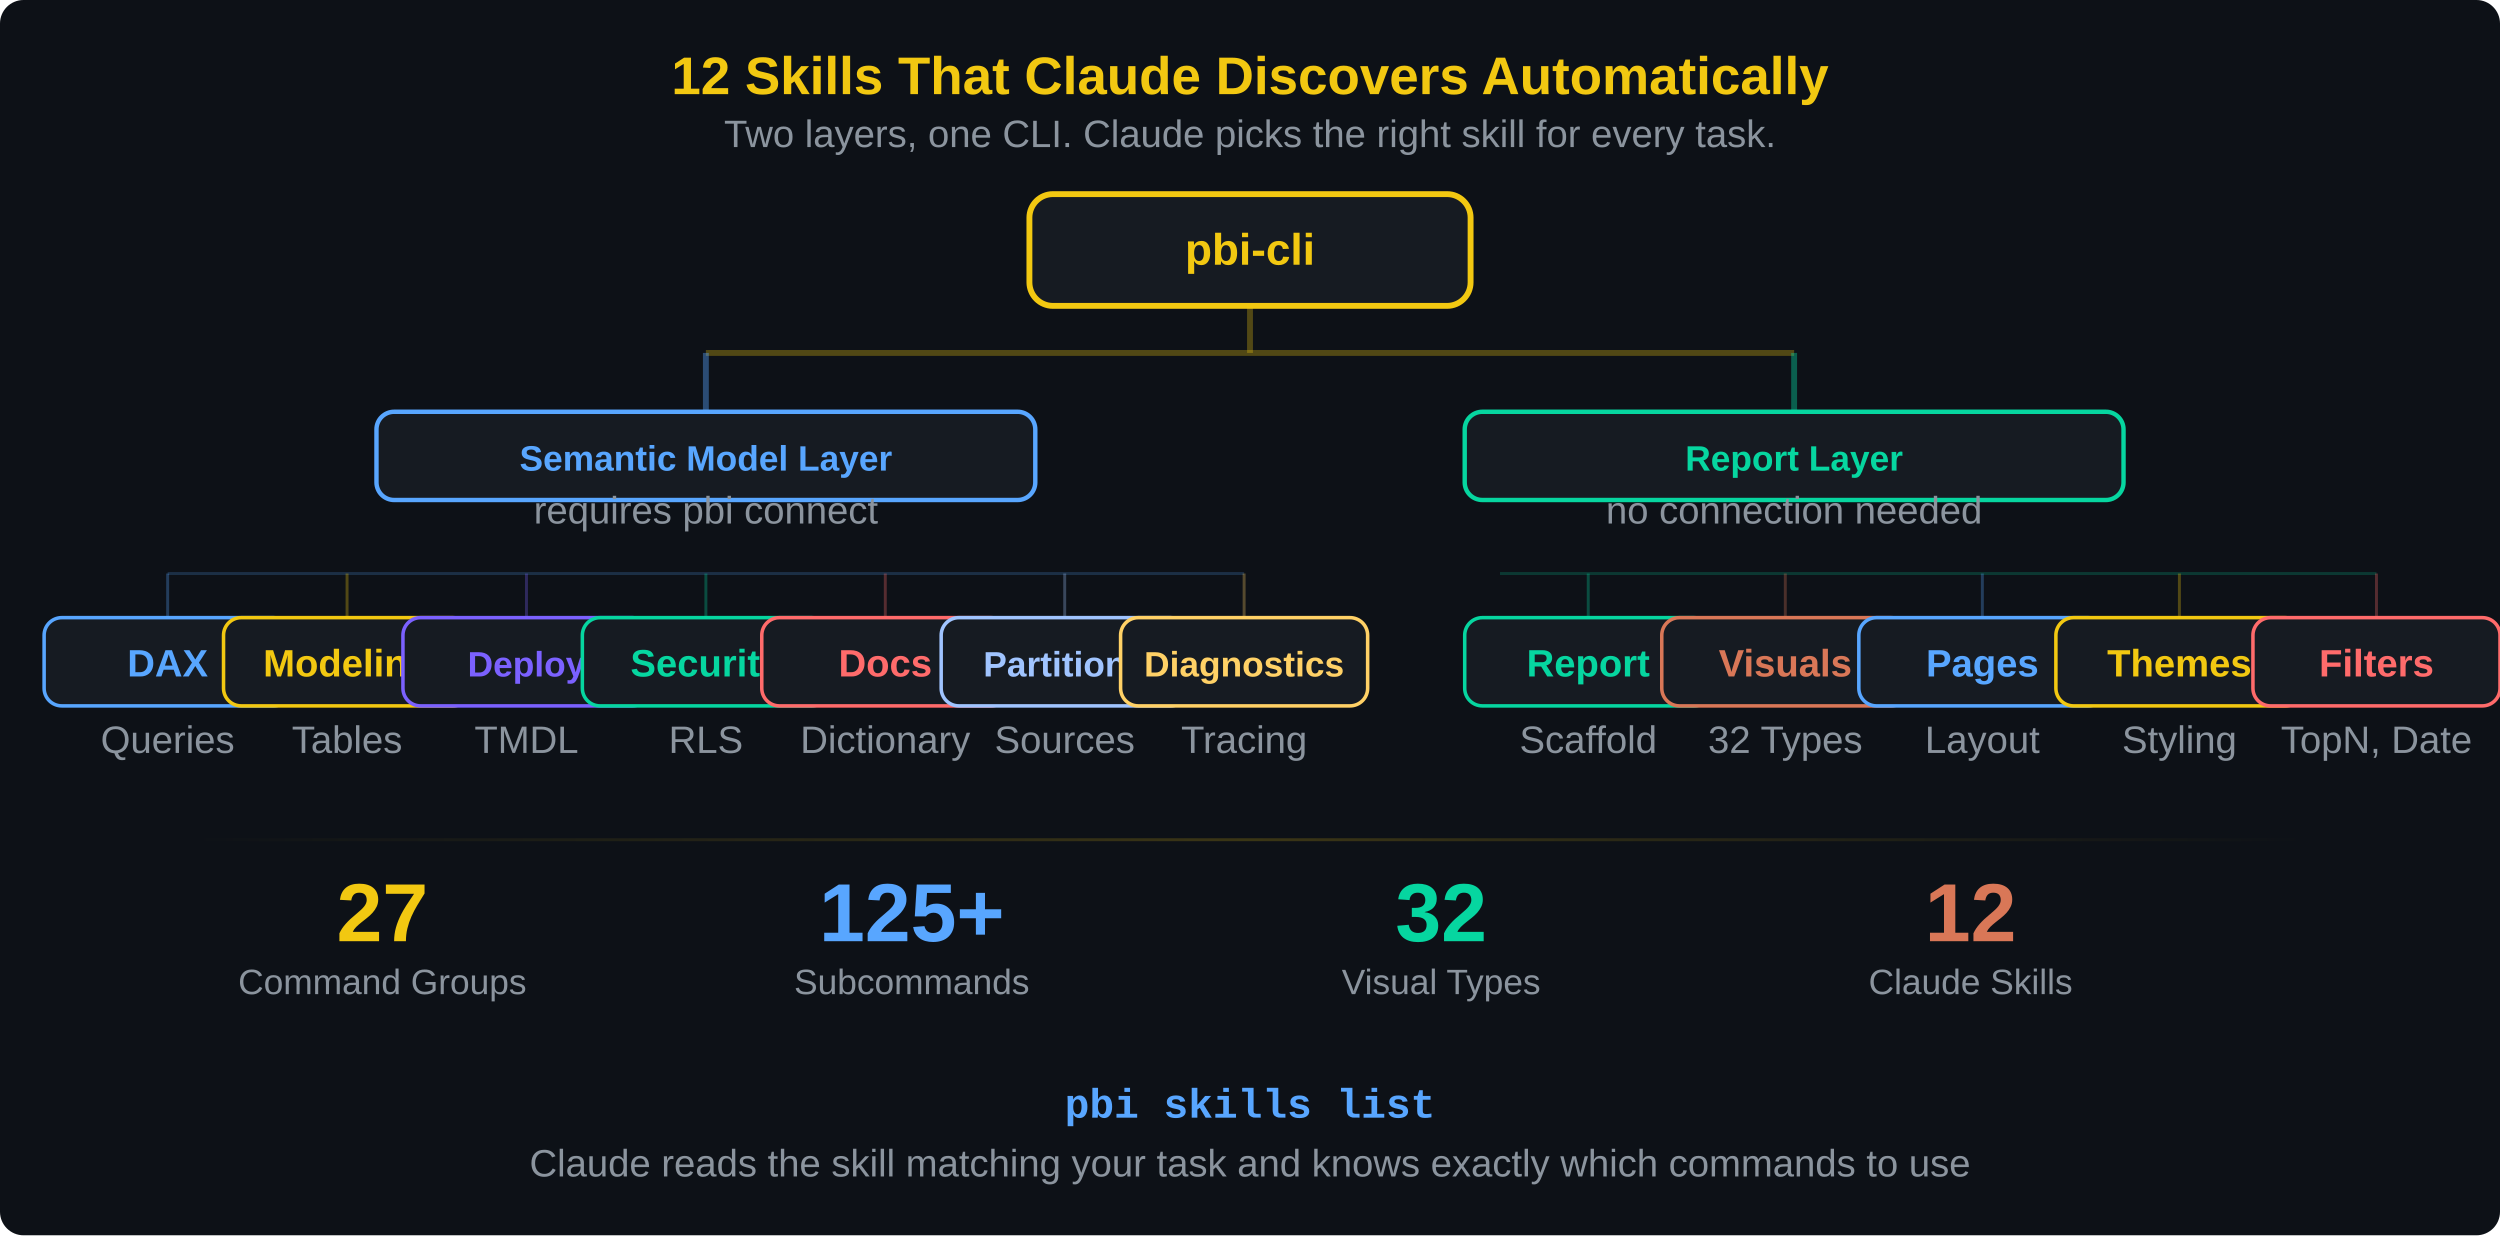
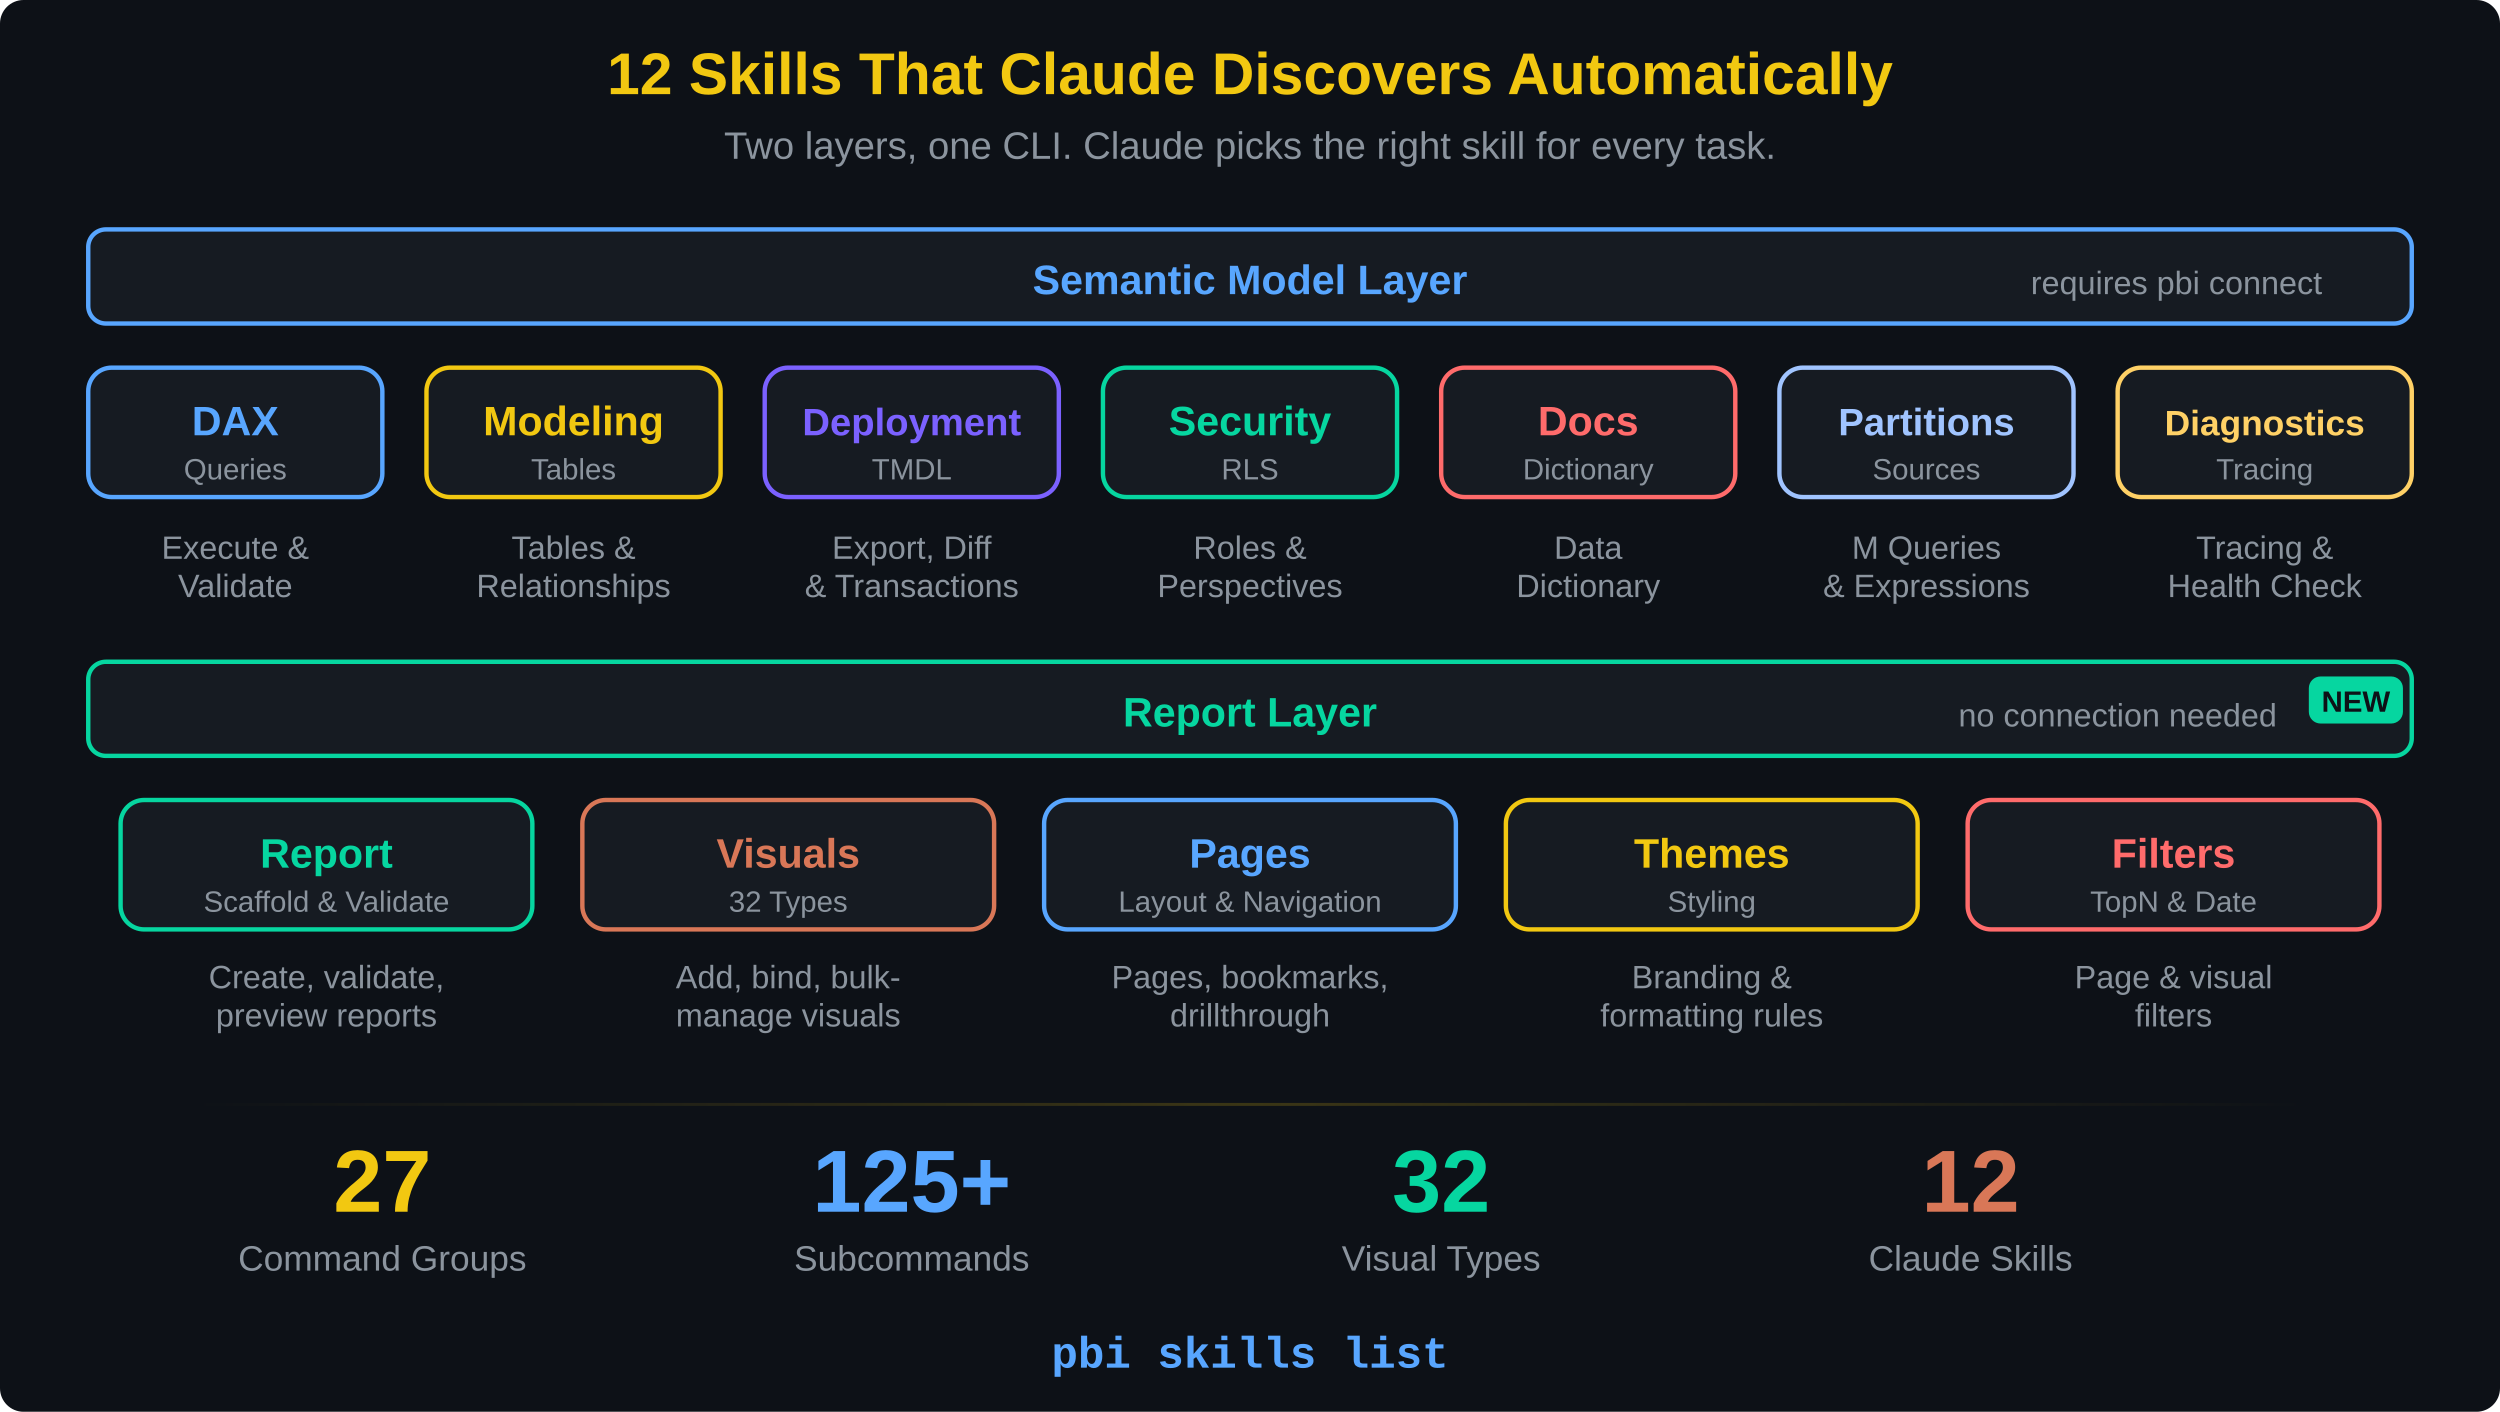
- <svg xmlns="http://www.w3.org/2000/svg" width="850" height="420" viewBox="0 0 850 420">
+ <svg xmlns="http://www.w3.org/2000/svg" width="850" height="480" viewBox="0 0 850 480">
  <defs>
    <linearGradient id="glow-line" x1="0%" y1="0%" x2="100%" y2="0%">
      <stop offset="0%" stop-color="#F2C811" stop-opacity="0" />
      <stop offset="50%" stop-color="#F2C811" stop-opacity="0.2" />
      <stop offset="100%" stop-color="#F2C811" stop-opacity="0" />
    </linearGradient>
  </defs>
  <rect width="100%" height="100%" fill="#0d1117" rx="8" />
-   <text x="425" y="32" font-family="'Segoe UI', Arial, sans-serif" font-size="18" fill="#F2C811" text-anchor="middle" font-weight="bold">12 Skills That Claude Discovers Automatically</text>
-   <text x="425" y="50" font-family="'Segoe UI', Arial, sans-serif" font-size="13" fill="#8b949e" text-anchor="middle">Two layers, one CLI. Claude picks the right skill for every task.</text>
-   <rect x="350" y="66" width="150" height="38" rx="8" fill="#161b22" stroke="#F2C811" stroke-width="2" />
-   <text x="425" y="90" font-family="'Segoe UI', Arial, sans-serif" font-size="15" fill="#F2C811" text-anchor="middle" font-weight="bold">pbi-cli</text>
-   <line x1="425" y1="104" x2="425" y2="120" stroke="#F2C811" stroke-width="2" stroke-opacity="0.3" />
-   <line x1="240" y1="120" x2="610" y2="120" stroke="#F2C811" stroke-width="2" stroke-opacity="0.3" />
-   <line x1="240" y1="120" x2="240" y2="140" stroke="#58a6ff" stroke-width="2" stroke-opacity="0.4" />
-   <line x1="610" y1="120" x2="610" y2="140" stroke="#06d6a0" stroke-width="2" stroke-opacity="0.4" />
-   <rect x="128" y="140" width="224" height="30" rx="6" fill="#161b22" stroke="#58a6ff" stroke-width="1.5" />
-   <text x="240" y="160" font-family="'Segoe UI', Arial, sans-serif" font-size="12" fill="#58a6ff" text-anchor="middle" font-weight="bold">Semantic Model Layer</text>
-   <text x="240" y="178" font-family="'Segoe UI', Arial, sans-serif" font-size="13" fill="#8b949e" text-anchor="middle">requires pbi connect</text>
-   <line x1="57" y1="195" x2="423" y2="195" stroke="#58a6ff" stroke-width="1" stroke-opacity="0.2" />
-   <line x1="57" y1="195" x2="57" y2="210" stroke="#58a6ff" stroke-width="1" stroke-opacity="0.3" />
-   <rect x="15" y="210" width="84" height="30" rx="6" fill="#161b22" stroke="#58a6ff" stroke-width="1.2" />
-   <text x="57" y="230" font-family="'Segoe UI', Arial, sans-serif" font-size="13" fill="#58a6ff" text-anchor="middle" font-weight="bold">DAX</text>
-   <text x="57" y="256" font-family="'Segoe UI', Arial, sans-serif" font-size="13" fill="#8b949e" text-anchor="middle">Queries</text>
-   <line x1="118" y1="195" x2="118" y2="210" stroke="#F2C811" stroke-width="1" stroke-opacity="0.3" />
-   <rect x="76" y="210" width="84" height="30" rx="6" fill="#161b22" stroke="#F2C811" stroke-width="1.2" />
-   <text x="118" y="230" font-family="'Segoe UI', Arial, sans-serif" font-size="13" fill="#F2C811" text-anchor="middle" font-weight="bold">Modeling</text>
-   <text x="118" y="256" font-family="'Segoe UI', Arial, sans-serif" font-size="13" fill="#8b949e" text-anchor="middle">Tables</text>
-   <line x1="179" y1="195" x2="179" y2="210" stroke="#7b61ff" stroke-width="1" stroke-opacity="0.3" />
-   <rect x="137" y="210" width="84" height="30" rx="6" fill="#161b22" stroke="#7b61ff" stroke-width="1.2" />
-   <text x="179" y="230" font-family="'Segoe UI', Arial, sans-serif" font-size="12" fill="#7b61ff" text-anchor="middle" font-weight="bold">Deploy</text>
-   <text x="179" y="256" font-family="'Segoe UI', Arial, sans-serif" font-size="13" fill="#8b949e" text-anchor="middle">TMDL</text>
-   <line x1="240" y1="195" x2="240" y2="210" stroke="#06d6a0" stroke-width="1" stroke-opacity="0.3" />
-   <rect x="198" y="210" width="84" height="30" rx="6" fill="#161b22" stroke="#06d6a0" stroke-width="1.2" />
-   <text x="240" y="230" font-family="'Segoe UI', Arial, sans-serif" font-size="13" fill="#06d6a0" text-anchor="middle" font-weight="bold">Security</text>
-   <text x="240" y="256" font-family="'Segoe UI', Arial, sans-serif" font-size="13" fill="#8b949e" text-anchor="middle">RLS</text>
-   <line x1="301" y1="195" x2="301" y2="210" stroke="#ff6b6b" stroke-width="1" stroke-opacity="0.3" />
-   <rect x="259" y="210" width="84" height="30" rx="6" fill="#161b22" stroke="#ff6b6b" stroke-width="1.2" />
-   <text x="301" y="230" font-family="'Segoe UI', Arial, sans-serif" font-size="13" fill="#ff6b6b" text-anchor="middle" font-weight="bold">Docs</text>
-   <text x="301" y="256" font-family="'Segoe UI', Arial, sans-serif" font-size="13" fill="#8b949e" text-anchor="middle">Dictionary</text>
-   <line x1="362" y1="195" x2="362" y2="210" stroke="#a0c4ff" stroke-width="1" stroke-opacity="0.3" />
-   <rect x="320" y="210" width="84" height="30" rx="6" fill="#161b22" stroke="#a0c4ff" stroke-width="1.2" />
-   <text x="362" y="230" font-family="'Segoe UI', Arial, sans-serif" font-size="12" fill="#a0c4ff" text-anchor="middle" font-weight="bold">Partitions</text>
-   <text x="362" y="256" font-family="'Segoe UI', Arial, sans-serif" font-size="13" fill="#8b949e" text-anchor="middle">Sources</text>
-   <line x1="423" y1="195" x2="423" y2="210" stroke="#ffd166" stroke-width="1" stroke-opacity="0.3" />
-   <rect x="381" y="210" width="84" height="30" rx="6" fill="#161b22" stroke="#ffd166" stroke-width="1.2" />
-   <text x="423" y="230" font-family="'Segoe UI', Arial, sans-serif" font-size="12" fill="#ffd166" text-anchor="middle" font-weight="bold">Diagnostics</text>
-   <text x="423" y="256" font-family="'Segoe UI', Arial, sans-serif" font-size="13" fill="#8b949e" text-anchor="middle">Tracing</text>
-   <rect x="498" y="140" width="224" height="30" rx="6" fill="#161b22" stroke="#06d6a0" stroke-width="1.5" />
-   <text x="610" y="160" font-family="'Segoe UI', Arial, sans-serif" font-size="12" fill="#06d6a0" text-anchor="middle" font-weight="bold">Report Layer</text>
-   <text x="610" y="178" font-family="'Segoe UI', Arial, sans-serif" font-size="13" fill="#8b949e" text-anchor="middle">no connection needed</text>
-   <line x1="510" y1="195" x2="808" y2="195" stroke="#06d6a0" stroke-width="1" stroke-opacity="0.2" />
-   <line x1="540" y1="195" x2="540" y2="210" stroke="#06d6a0" stroke-width="1" stroke-opacity="0.3" />
-   <rect x="498" y="210" width="84" height="30" rx="6" fill="#161b22" stroke="#06d6a0" stroke-width="1.2" />
-   <text x="540" y="230" font-family="'Segoe UI', Arial, sans-serif" font-size="13" fill="#06d6a0" text-anchor="middle" font-weight="bold">Report</text>
-   <text x="540" y="256" font-family="'Segoe UI', Arial, sans-serif" font-size="13" fill="#8b949e" text-anchor="middle">Scaffold</text>
-   <line x1="607" y1="195" x2="607" y2="210" stroke="#d97757" stroke-width="1" stroke-opacity="0.3" />
-   <rect x="565" y="210" width="84" height="30" rx="6" fill="#161b22" stroke="#d97757" stroke-width="1.2" />
-   <text x="607" y="230" font-family="'Segoe UI', Arial, sans-serif" font-size="13" fill="#d97757" text-anchor="middle" font-weight="bold">Visuals</text>
-   <text x="607" y="256" font-family="'Segoe UI', Arial, sans-serif" font-size="13" fill="#8b949e" text-anchor="middle">32 Types</text>
-   <line x1="674" y1="195" x2="674" y2="210" stroke="#58a6ff" stroke-width="1" stroke-opacity="0.3" />
-   <rect x="632" y="210" width="84" height="30" rx="6" fill="#161b22" stroke="#58a6ff" stroke-width="1.2" />
-   <text x="674" y="230" font-family="'Segoe UI', Arial, sans-serif" font-size="13" fill="#58a6ff" text-anchor="middle" font-weight="bold">Pages</text>
-   <text x="674" y="256" font-family="'Segoe UI', Arial, sans-serif" font-size="13" fill="#8b949e" text-anchor="middle">Layout</text>
-   <line x1="741" y1="195" x2="741" y2="210" stroke="#F2C811" stroke-width="1" stroke-opacity="0.3" />
-   <rect x="699" y="210" width="84" height="30" rx="6" fill="#161b22" stroke="#F2C811" stroke-width="1.2" />
-   <text x="741" y="230" font-family="'Segoe UI', Arial, sans-serif" font-size="13" fill="#F2C811" text-anchor="middle" font-weight="bold">Themes</text>
-   <text x="741" y="256" font-family="'Segoe UI', Arial, sans-serif" font-size="13" fill="#8b949e" text-anchor="middle">Styling</text>
-   <line x1="808" y1="195" x2="808" y2="210" stroke="#ff6b6b" stroke-width="1" stroke-opacity="0.3" />
-   <rect x="766" y="210" width="84" height="30" rx="6" fill="#161b22" stroke="#ff6b6b" stroke-width="1.2" />
-   <text x="808" y="230" font-family="'Segoe UI', Arial, sans-serif" font-size="13" fill="#ff6b6b" text-anchor="middle" font-weight="bold">Filters</text>
-   <text x="808" y="256" font-family="'Segoe UI', Arial, sans-serif" font-size="13" fill="#8b949e" text-anchor="middle">TopN, Date</text>
-   <rect x="60" y="285" width="730" height="1" fill="url(#glow-line)" />
-   <text x="130" y="320" font-family="'Segoe UI', Arial, sans-serif" font-size="28" fill="#F2C811" text-anchor="middle" font-weight="bold">27</text>
-   <text x="130" y="338" font-family="'Segoe UI', Arial, sans-serif" font-size="12" fill="#8b949e" text-anchor="middle">Command Groups</text>
-   <text x="310" y="320" font-family="'Segoe UI', Arial, sans-serif" font-size="28" fill="#58a6ff" text-anchor="middle" font-weight="bold">125+</text>
-   <text x="310" y="338" font-family="'Segoe UI', Arial, sans-serif" font-size="12" fill="#8b949e" text-anchor="middle">Subcommands</text>
-   <text x="490" y="320" font-family="'Segoe UI', Arial, sans-serif" font-size="28" fill="#06d6a0" text-anchor="middle" font-weight="bold">32</text>
-   <text x="490" y="338" font-family="'Segoe UI', Arial, sans-serif" font-size="12" fill="#8b949e" text-anchor="middle">Visual Types</text>
-   <text x="670" y="320" font-family="'Segoe UI', Arial, sans-serif" font-size="28" fill="#d97757" text-anchor="middle" font-weight="bold">12</text>
-   <text x="670" y="338" font-family="'Segoe UI', Arial, sans-serif" font-size="12" fill="#8b949e" text-anchor="middle">Claude Skills</text>
-   <text x="425" y="380" font-family="'Courier New', Courier, monospace" font-size="14" fill="#58a6ff" text-anchor="middle" font-weight="bold">pbi skills list</text>
-   <text x="425" y="400" font-family="'Segoe UI', Arial, sans-serif" font-size="13" fill="#8b949e" text-anchor="middle">Claude reads the skill matching your task and knows exactly which commands to use</text>
+   <text x="425" y="32" font-family="'Segoe UI', Arial, sans-serif" font-size="20" fill="#F2C811" text-anchor="middle" font-weight="bold">12 Skills That Claude Discovers Automatically</text>
+   <text x="425" y="54" font-family="'Segoe UI', Arial, sans-serif" font-size="13" fill="#8b949e" text-anchor="middle">Two layers, one CLI. Claude picks the right skill for every task.</text>
+   <rect x="30" y="78" width="790" height="32" rx="6" fill="#161b22" stroke="#58a6ff" stroke-width="1.5" />
+   <text x="425" y="100" font-family="'Segoe UI', Arial, sans-serif" font-size="14" fill="#58a6ff" text-anchor="middle" font-weight="bold">Semantic Model Layer</text>
+   <text x="740" y="100" font-family="'Segoe UI', Arial, sans-serif" font-size="11" fill="#8b949e" text-anchor="middle">requires pbi connect</text>
+   <rect x="30" y="125" width="100" height="44" rx="8" fill="#161b22" stroke="#58a6ff" stroke-width="1.5" />
+   <text x="80" y="148" font-family="'Segoe UI', Arial, sans-serif" font-size="14" fill="#58a6ff" text-anchor="middle" font-weight="bold">DAX</text>
+   <text x="80" y="163" font-family="'Segoe UI', Arial, sans-serif" font-size="10" fill="#8b949e" text-anchor="middle">Queries</text>
+   <text x="80" y="190" font-family="'Segoe UI', Arial, sans-serif" font-size="11" fill="#8b949e" text-anchor="middle">Execute &amp;</text>
+   <text x="80" y="203" font-family="'Segoe UI', Arial, sans-serif" font-size="11" fill="#8b949e" text-anchor="middle">Validate</text>
+   <rect x="145" y="125" width="100" height="44" rx="8" fill="#161b22" stroke="#F2C811" stroke-width="1.5" />
+   <text x="195" y="148" font-family="'Segoe UI', Arial, sans-serif" font-size="14" fill="#F2C811" text-anchor="middle" font-weight="bold">Modeling</text>
+   <text x="195" y="163" font-family="'Segoe UI', Arial, sans-serif" font-size="10" fill="#8b949e" text-anchor="middle">Tables</text>
+   <text x="195" y="190" font-family="'Segoe UI', Arial, sans-serif" font-size="11" fill="#8b949e" text-anchor="middle">Tables &amp;</text>
+   <text x="195" y="203" font-family="'Segoe UI', Arial, sans-serif" font-size="11" fill="#8b949e" text-anchor="middle">Relationships</text>
+   <rect x="260" y="125" width="100" height="44" rx="8" fill="#161b22" stroke="#7b61ff" stroke-width="1.5" />
+   <text x="310" y="148" font-family="'Segoe UI', Arial, sans-serif" font-size="13" fill="#7b61ff" text-anchor="middle" font-weight="bold">Deployment</text>
+   <text x="310" y="163" font-family="'Segoe UI', Arial, sans-serif" font-size="10" fill="#8b949e" text-anchor="middle">TMDL</text>
+   <text x="310" y="190" font-family="'Segoe UI', Arial, sans-serif" font-size="11" fill="#8b949e" text-anchor="middle">Export, Diff</text>
+   <text x="310" y="203" font-family="'Segoe UI', Arial, sans-serif" font-size="11" fill="#8b949e" text-anchor="middle">&amp; Transactions</text>
+   <rect x="375" y="125" width="100" height="44" rx="8" fill="#161b22" stroke="#06d6a0" stroke-width="1.5" />
+   <text x="425" y="148" font-family="'Segoe UI', Arial, sans-serif" font-size="14" fill="#06d6a0" text-anchor="middle" font-weight="bold">Security</text>
+   <text x="425" y="163" font-family="'Segoe UI', Arial, sans-serif" font-size="10" fill="#8b949e" text-anchor="middle">RLS</text>
+   <text x="425" y="190" font-family="'Segoe UI', Arial, sans-serif" font-size="11" fill="#8b949e" text-anchor="middle">Roles &amp;</text>
+   <text x="425" y="203" font-family="'Segoe UI', Arial, sans-serif" font-size="11" fill="#8b949e" text-anchor="middle">Perspectives</text>
+   <rect x="490" y="125" width="100" height="44" rx="8" fill="#161b22" stroke="#ff6b6b" stroke-width="1.5" />
+   <text x="540" y="148" font-family="'Segoe UI', Arial, sans-serif" font-size="14" fill="#ff6b6b" text-anchor="middle" font-weight="bold">Docs</text>
+   <text x="540" y="163" font-family="'Segoe UI', Arial, sans-serif" font-size="10" fill="#8b949e" text-anchor="middle">Dictionary</text>
+   <text x="540" y="190" font-family="'Segoe UI', Arial, sans-serif" font-size="11" fill="#8b949e" text-anchor="middle">Data</text>
+   <text x="540" y="203" font-family="'Segoe UI', Arial, sans-serif" font-size="11" fill="#8b949e" text-anchor="middle">Dictionary</text>
+   <rect x="605" y="125" width="100" height="44" rx="8" fill="#161b22" stroke="#a0c4ff" stroke-width="1.5" />
+   <text x="655" y="148" font-family="'Segoe UI', Arial, sans-serif" font-size="13" fill="#a0c4ff" text-anchor="middle" font-weight="bold">Partitions</text>
+   <text x="655" y="163" font-family="'Segoe UI', Arial, sans-serif" font-size="10" fill="#8b949e" text-anchor="middle">Sources</text>
+   <text x="655" y="190" font-family="'Segoe UI', Arial, sans-serif" font-size="11" fill="#8b949e" text-anchor="middle">M Queries</text>
+   <text x="655" y="203" font-family="'Segoe UI', Arial, sans-serif" font-size="11" fill="#8b949e" text-anchor="middle">&amp; Expressions</text>
+   <rect x="720" y="125" width="100" height="44" rx="8" fill="#161b22" stroke="#ffd166" stroke-width="1.5" />
+   <text x="770" y="148" font-family="'Segoe UI', Arial, sans-serif" font-size="12" fill="#ffd166" text-anchor="middle" font-weight="bold">Diagnostics</text>
+   <text x="770" y="163" font-family="'Segoe UI', Arial, sans-serif" font-size="10" fill="#8b949e" text-anchor="middle">Tracing</text>
+   <text x="770" y="190" font-family="'Segoe UI', Arial, sans-serif" font-size="11" fill="#8b949e" text-anchor="middle">Tracing &amp;</text>
+   <text x="770" y="203" font-family="'Segoe UI', Arial, sans-serif" font-size="11" fill="#8b949e" text-anchor="middle">Health Check</text>
+   <rect x="30" y="225" width="790" height="32" rx="6" fill="#161b22" stroke="#06d6a0" stroke-width="1.5" />
+   <text x="425" y="247" font-family="'Segoe UI', Arial, sans-serif" font-size="14" fill="#06d6a0" text-anchor="middle" font-weight="bold">Report Layer</text>
+   <text x="720" y="247" font-family="'Segoe UI', Arial, sans-serif" font-size="11" fill="#8b949e" text-anchor="middle">no connection needed</text>
+   <rect x="785" y="230" width="32" height="16" rx="4" fill="#06d6a0" />
+   <text x="801" y="242" font-family="'Segoe UI', Arial, sans-serif" font-size="10" fill="#0d1117" text-anchor="middle" font-weight="bold">NEW</text>
+   <rect x="41" y="272" width="140" height="44" rx="8" fill="#161b22" stroke="#06d6a0" stroke-width="1.5" />
+   <text x="111" y="295" font-family="'Segoe UI', Arial, sans-serif" font-size="14" fill="#06d6a0" text-anchor="middle" font-weight="bold">Report</text>
+   <text x="111" y="310" font-family="'Segoe UI', Arial, sans-serif" font-size="10" fill="#8b949e" text-anchor="middle">Scaffold &amp; Validate</text>
+   <text x="111" y="336" font-family="'Segoe UI', Arial, sans-serif" font-size="11" fill="#8b949e" text-anchor="middle">Create, validate,</text>
+   <text x="111" y="349" font-family="'Segoe UI', Arial, sans-serif" font-size="11" fill="#8b949e" text-anchor="middle">preview reports</text>
+   <rect x="198" y="272" width="140" height="44" rx="8" fill="#161b22" stroke="#d97757" stroke-width="1.5" />
+   <text x="268" y="295" font-family="'Segoe UI', Arial, sans-serif" font-size="14" fill="#d97757" text-anchor="middle" font-weight="bold">Visuals</text>
+   <text x="268" y="310" font-family="'Segoe UI', Arial, sans-serif" font-size="10" fill="#8b949e" text-anchor="middle">32 Types</text>
+   <text x="268" y="336" font-family="'Segoe UI', Arial, sans-serif" font-size="11" fill="#8b949e" text-anchor="middle">Add, bind, bulk-</text>
+   <text x="268" y="349" font-family="'Segoe UI', Arial, sans-serif" font-size="11" fill="#8b949e" text-anchor="middle">manage visuals</text>
+   <rect x="355" y="272" width="140" height="44" rx="8" fill="#161b22" stroke="#58a6ff" stroke-width="1.5" />
+   <text x="425" y="295" font-family="'Segoe UI', Arial, sans-serif" font-size="14" fill="#58a6ff" text-anchor="middle" font-weight="bold">Pages</text>
+   <text x="425" y="310" font-family="'Segoe UI', Arial, sans-serif" font-size="10" fill="#8b949e" text-anchor="middle">Layout &amp; Navigation</text>
+   <text x="425" y="336" font-family="'Segoe UI', Arial, sans-serif" font-size="11" fill="#8b949e" text-anchor="middle">Pages, bookmarks,</text>
+   <text x="425" y="349" font-family="'Segoe UI', Arial, sans-serif" font-size="11" fill="#8b949e" text-anchor="middle">drillthrough</text>
+   <rect x="512" y="272" width="140" height="44" rx="8" fill="#161b22" stroke="#F2C811" stroke-width="1.5" />
+   <text x="582" y="295" font-family="'Segoe UI', Arial, sans-serif" font-size="14" fill="#F2C811" text-anchor="middle" font-weight="bold">Themes</text>
+   <text x="582" y="310" font-family="'Segoe UI', Arial, sans-serif" font-size="10" fill="#8b949e" text-anchor="middle">Styling</text>
+   <text x="582" y="336" font-family="'Segoe UI', Arial, sans-serif" font-size="11" fill="#8b949e" text-anchor="middle">Branding &amp;</text>
+   <text x="582" y="349" font-family="'Segoe UI', Arial, sans-serif" font-size="11" fill="#8b949e" text-anchor="middle">formatting rules</text>
+   <rect x="669" y="272" width="140" height="44" rx="8" fill="#161b22" stroke="#ff6b6b" stroke-width="1.5" />
+   <text x="739" y="295" font-family="'Segoe UI', Arial, sans-serif" font-size="14" fill="#ff6b6b" text-anchor="middle" font-weight="bold">Filters</text>
+   <text x="739" y="310" font-family="'Segoe UI', Arial, sans-serif" font-size="10" fill="#8b949e" text-anchor="middle">TopN &amp; Date</text>
+   <text x="739" y="336" font-family="'Segoe UI', Arial, sans-serif" font-size="11" fill="#8b949e" text-anchor="middle">Page &amp; visual</text>
+   <text x="739" y="349" font-family="'Segoe UI', Arial, sans-serif" font-size="11" fill="#8b949e" text-anchor="middle">filters</text>
+   <rect x="60" y="375" width="730" height="1" fill="url(#glow-line)" />
+   <text x="130" y="412" font-family="'Segoe UI', Arial, sans-serif" font-size="30" fill="#F2C811" text-anchor="middle" font-weight="bold">27</text>
+   <text x="130" y="432" font-family="'Segoe UI', Arial, sans-serif" font-size="12" fill="#8b949e" text-anchor="middle">Command Groups</text>
+   <text x="310" y="412" font-family="'Segoe UI', Arial, sans-serif" font-size="30" fill="#58a6ff" text-anchor="middle" font-weight="bold">125+</text>
+   <text x="310" y="432" font-family="'Segoe UI', Arial, sans-serif" font-size="12" fill="#8b949e" text-anchor="middle">Subcommands</text>
+   <text x="490" y="412" font-family="'Segoe UI', Arial, sans-serif" font-size="30" fill="#06d6a0" text-anchor="middle" font-weight="bold">32</text>
+   <text x="490" y="432" font-family="'Segoe UI', Arial, sans-serif" font-size="12" fill="#8b949e" text-anchor="middle">Visual Types</text>
+   <text x="670" y="412" font-family="'Segoe UI', Arial, sans-serif" font-size="30" fill="#d97757" text-anchor="middle" font-weight="bold">12</text>
+   <text x="670" y="432" font-family="'Segoe UI', Arial, sans-serif" font-size="12" fill="#8b949e" text-anchor="middle">Claude Skills</text>
+   <text x="425" y="465" font-family="'Courier New', Courier, monospace" font-size="15" fill="#58a6ff" text-anchor="middle" font-weight="bold">pbi skills list</text>
</svg>
